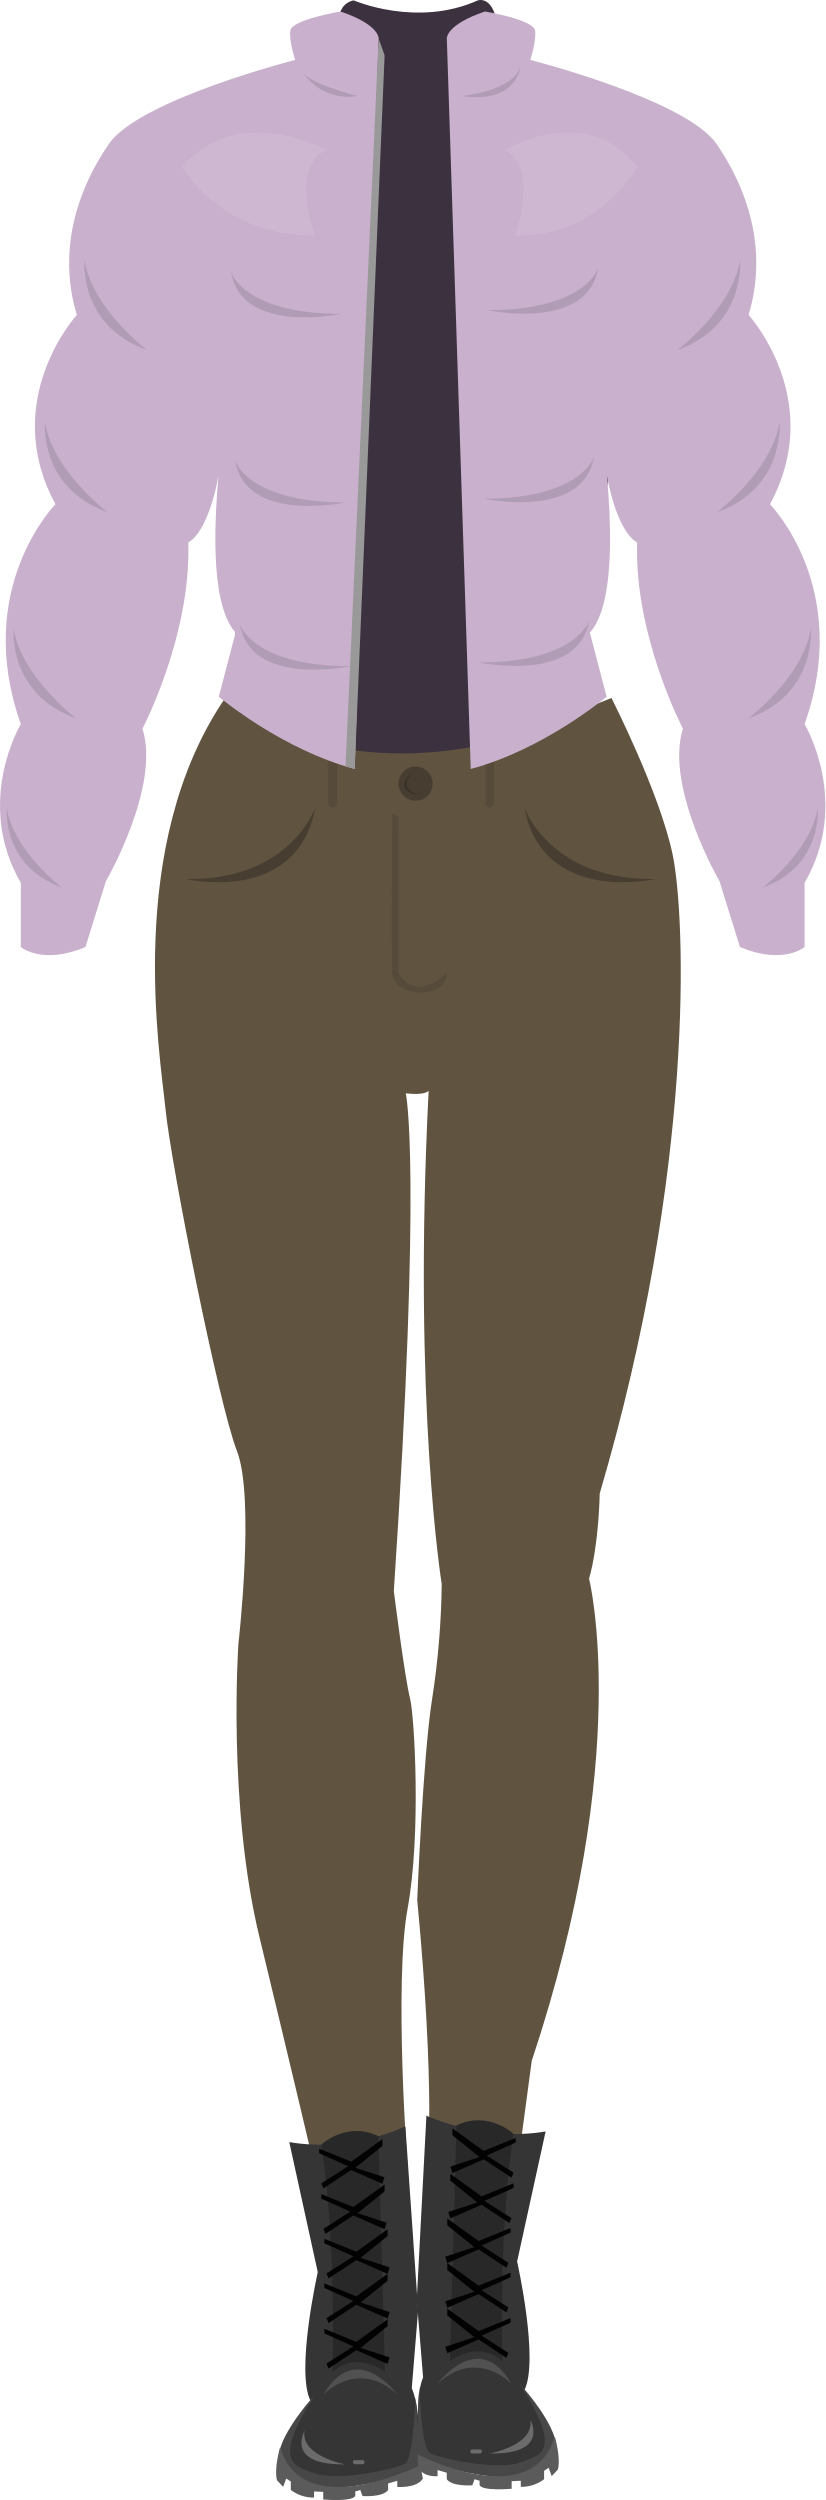
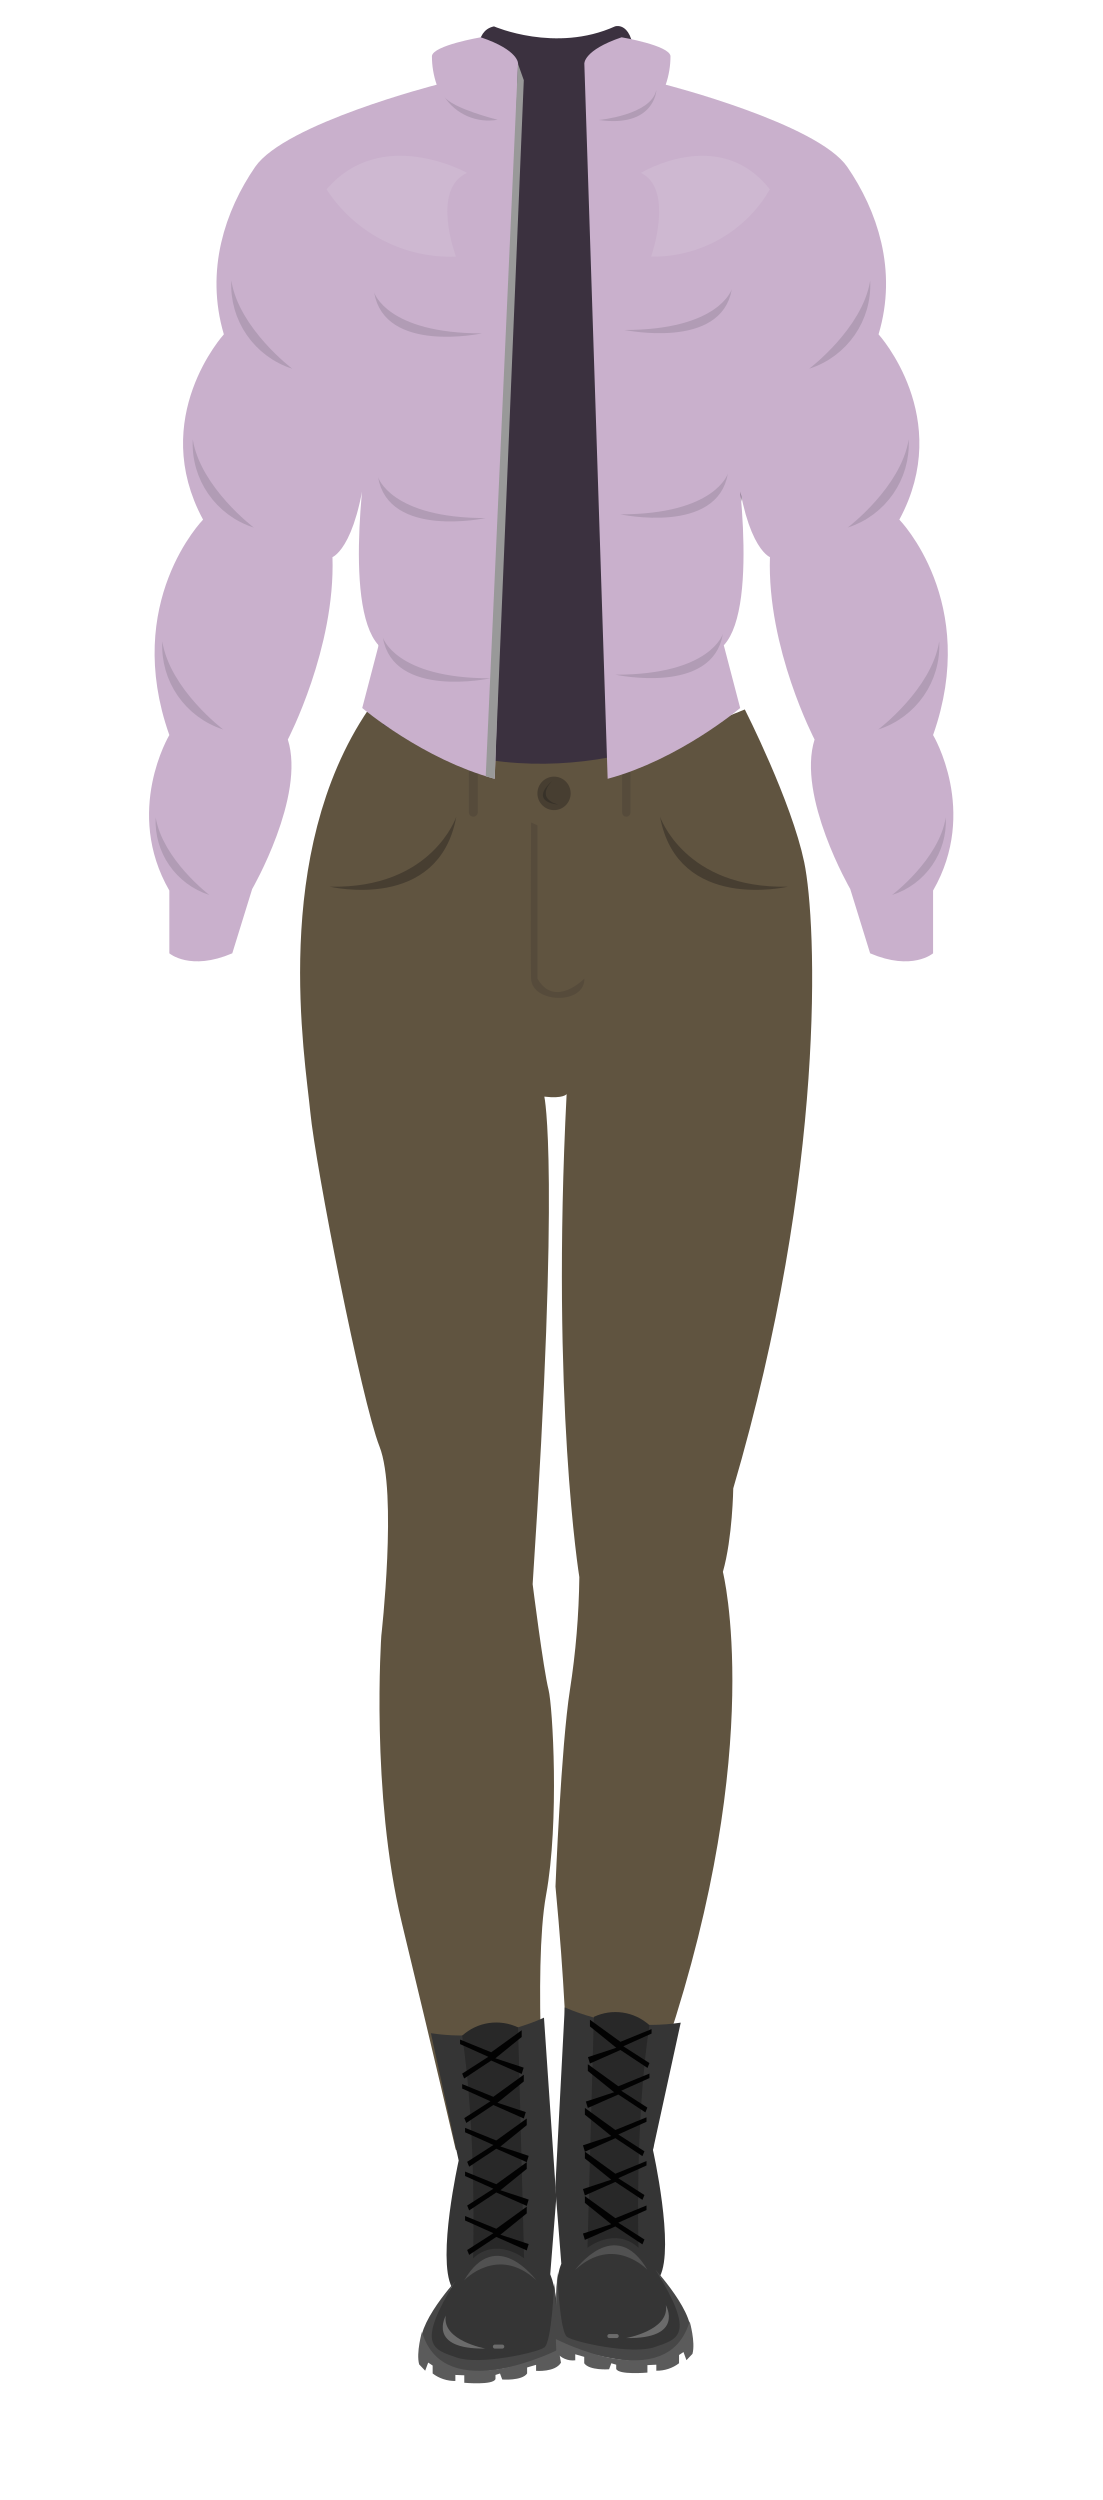
- <svg xmlns="http://www.w3.org/2000/svg" viewBox="0 0 270.3 818.68">
+ <svg xmlns="http://www.w3.org/2000/svg" viewBox="0 0 183 415">
  <defs>
-     <style>.cls-1{fill:#605440;}.cls-2{fill:#473e31;}.cls-3{fill:#383229;}.cls-4{fill:#564b3b;}.cls-5{fill:#3b313f;}.cls-6{fill:#c9b0cc;}.cls-7{fill:#b19cb5;}.cls-8{fill:#ceb8d1;}.cls-9{fill:#999;}.cls-10{fill:#353535;}.cls-11{fill:#474747;}.cls-12{fill:#515151;}.cls-13{fill:#5b5b5b;}.cls-14{fill:#282828;}.cls-15{fill:#6b6b6b;}.cls-16{fill:#020202;}</style>
+     <style>.cls-1{fill:none;}.cls-2{fill:#605440;}.cls-3{fill:#473e31;}.cls-4{fill:#383229;}.cls-5{fill:#564b3b;}.cls-6{fill:#3b313f;}.cls-7{fill:#c9b0cc;}.cls-8{fill:#b19cb5;}.cls-9{fill:#ceb8d1;}.cls-10{fill:#999;}.cls-11{fill:#353535;}.cls-12{fill:#474747;}.cls-13{fill:#515151;}.cls-14{fill:#5b5b5b;}.cls-15{fill:#282828;}.cls-16{fill:#6b6b6b;}.cls-17{fill:#020202;}</style>
  </defs>
  <g id="Layer_2" data-name="Layer 2">
    <g id="sncg">
      <g id="sncg-2" data-name="sncg">
+         <rect class="cls-1" width="183" height="415" />
        <g id="sncgpants">
          <g id="ccgpants2">
-             <path class="cls-1" d="M73.74,228.57s45.14,33.48,126.49,0c0,0,15.69,30.75,20,51.09s7.5,103-23.84,209.41c0,0-.23,16.51-3.49,27.92,0,0,14.61,57.68-18.77,157.88l-4.8,35.81s-22.31,4-29.33-1.49c0,0,2.65-23.75-3.37-87,0,0,1.89-47,4.87-65.78a262.87,262.87,0,0,0,3.15-37.69s-9.54-58.62-4.28-161.54c0,0-1,1.62-7.48.86,0,0,5.36,23.66-3.92,163,0,0,3.59,28.52,5.34,35.34,1.38,5.42,3.68,44.06-.83,68.61s0,84.91,0,84.91-20.63,5.71-30.41.26c0,0-7.39-31.59-18.11-75.83-10.55-43.57-6.89-96-6.89-96s5.51-47.86-.5-63.24S56,381.34,54.2,363.23,40.76,276.93,73.74,228.57Z" />
-             <path class="cls-2" d="M171.71,264.41s8.26,24.09,43,23.43C214.69,287.84,177.66,296.53,171.71,264.41Z" />
-             <path class="cls-2" d="M103.26,264.41s-8.17,24.09-42.49,23.43C60.77,287.84,97.37,296.53,103.26,264.41Z" />
+             <path class="cls-2" d="M61.17,117.77s22.29,16.62,62.47,0c0,0,7.76,15.26,9.86,25.36s3.7,51.13-11.78,103.94c0,0-.11,8.2-1.72,13.86,0,0,7.22,28.64-9.27,78.37l-2.37,17.77s-11,2-14.49-.73c0,0,1.31-11.79-1.66-43.18,0,0,.93-23.31,2.4-32.65a131.69,131.69,0,0,0,1.56-18.71s-4.72-29.1-2.11-80.18c0,0-.51.8-3.7.42,0,0,2.65,11.74-1.94,80.93,0,0,1.78,14.15,2.64,17.54.68,2.69,1.82,21.86-.41,34.05s0,42.15,0,42.15-10.19,2.83-15,.12c0,0-3.65-15.68-8.95-37.64-5.21-21.62-3.4-47.67-3.4-47.67S66,247.76,63,240.13,52.38,193.6,51.51,184.61,44.88,141.77,61.17,117.77Z" />
+             <path class="cls-3" d="M109.56,135.56s4.08,12,21.23,11.63C130.79,147.19,112.5,151.5,109.56,135.56Z" />
+             <path class="cls-3" d="M75.75,135.56s-4,12-21,11.63C54.76,147.19,72.84,151.5,75.75,135.56Z" />
          </g>
-           <circle class="cls-2" cx="136.1" cy="256.62" r="5.6" />
-           <path class="cls-3" d="M136.1,251.78s-7.2,6.09,1.3,8.59C137.4,260.37,126.93,259.7,136.1,251.78Z" />
-           <path class="cls-4" d="M128.4,266.37s-.25,43.87,0,52.18,18.08,8.94,17.91,0c0,0-9.94,10.19-15.8,0V267.37Z" />
-           <rect class="cls-4" x="107.48" y="246.73" width="3" height="17.68" rx="1.5" ry="1.5" />
-           <rect class="cls-4" x="158.99" y="246.73" width="2.77" height="17.68" rx="1.38" ry="1.38" />
+           <ellipse class="cls-3" cx="91.97" cy="131.7" rx="2.76" ry="2.78" />
+           <path class="cls-4" d="M92,129.3s-3.56,3,.64,4.26C92.61,133.56,87.44,133.22,92,129.3Z" />
+           <path class="cls-5" d="M88.16,136.53s-.12,21.78,0,25.91,8.94,4.43,8.85,0c0,0-4.91,5.05-7.8,0V137Z" />
+           <rect class="cls-5" x="77.83" y="126.79" width="1.48" height="8.78" rx="0.74" ry="0.74" />
+           <rect class="cls-5" x="103.28" y="126.79" width="1.37" height="8.78" rx="0.68" ry="0.68" />
        </g>
        <g id="sncgshirt">
-           <path class="cls-5" d="M115.81.12s20.68,9,40.68,0c0,0,7.78-2.67,6.39,17.33,0,0,10.6,16,52.93,22.33L188.22,233.62s-54.57,29.5-109.57,0L67.58,38.38s43.07-15.26,43.07-21.26S109,1.62,115.81.12Z" />
-           <path class="cls-6" d="M111.48,3.76s-16,2.7-16.42,6.28,1.6,9.58,1.6,9.58-51,13-61,27.5-17,34.5-10.5,56c0,0-25.5,27.92-7,62,0,0-27.17,27.54-11.34,72,0,0-15.33,25.5,0,52v21s7,6,21.17,0l6.67-21.5s18-31,12-50c0,0,16-30.5,15-61,0,0,9.52-3.5,12-39,0,0-9,55.06,3.49,68.53l-5.5,21s20.5,17.28,44.5,23.66L124,12.62S124.4,8.12,111.48,3.76Z" />
-           <path class="cls-6" d="M158.82,3.76s16,2.7,16.42,6.28-1.6,9.58-1.6,9.58,51,13,61,27.5,17,34.5,10.5,56c0,0,25.5,27.92,7,62,0,0,27.17,27.54,11.34,72,0,0,15.33,25.5,0,52v21s-7,6-21.17,0l-6.67-21.5s-18-31-12-50c0,0-16-30.5-15-61,0,0-9.52-3.5-12-39,0,0,9,55.06-3.49,68.53l5.5,21s-20.5,17.28-44.5,23.66L146.32,12.62S145.9,8.12,158.82,3.76Z" />
-           <path class="cls-7" d="M75.65,89.12s4.16,13.66,36.16,13.66C111.81,102.78,79.15,109.78,75.65,89.12Z" />
-           <path class="cls-7" d="M77,150.87s4.16,13.67,36.16,13.67C113.14,164.54,80.48,171.54,77,150.87Z" />
-           <path class="cls-7" d="M78.57,204.49s4.17,13.67,36.17,13.67C114.74,218.16,82.07,225.16,78.57,204.49Z" />
-           <path class="cls-7" d="M195.85,87.9s-4.17,13.67-36.17,13.67C159.68,101.57,192.35,108.57,195.85,87.9Z" />
-           <path class="cls-7" d="M194.52,149.65s-4.17,13.67-36.17,13.67C158.35,163.32,191,170.32,194.52,149.65Z" />
-           <path class="cls-7" d="M192.92,203.28s-4.16,13.66-36.16,13.66C156.76,216.94,189.42,223.94,192.92,203.28Z" />
-           <path class="cls-7" d="M99.15,23.62a17.78,17.78,0,0,0,18,7.82h0S101.64,27.62,99.15,23.62Z" />
-           <path class="cls-7" d="M151.15,31.44s17.66-1.66,19.33-10C170.48,21.45,169.81,34.09,151.15,31.44Z" />
-           <path class="cls-7" d="M27.65,85.12s-2,21.5,20.5,29.5C48.15,114.62,30.21,101.13,27.65,85.12Z" />
-           <path class="cls-7" d="M14.72,138.24s-2,21.5,20.5,29.5C35.22,167.74,17.28,154.26,14.72,138.24Z" />
-           <path class="cls-7" d="M4.45,205.77s-2,21.5,20.5,29.5C25,235.27,7,221.79,4.45,205.77Z" />
-           <path class="cls-7" d="M2.22,264.63s-1.76,18.94,18.06,26C20.28,290.62,4.47,278.74,2.22,264.63Z" />
-           <path class="cls-7" d="M242.35,85.12s2,21.5-20.5,29.5C221.85,114.62,239.79,101.13,242.35,85.12Z" />
-           <path class="cls-7" d="M255.28,138.24s2,21.5-20.5,29.5C234.78,167.74,252.72,154.26,255.28,138.24Z" />
-           <path class="cls-7" d="M265.55,205.77s2,21.5-20.5,29.5C245.05,235.27,263,221.79,265.55,205.77Z" />
-           <path class="cls-7" d="M267.77,264.63s1.77,18.94-18,26C249.72,290.62,265.52,278.74,267.77,264.63Z" />
-           <path class="cls-8" d="M59.65,54.62s13,23,43.5,22.5c0,0-8.55-22.5,3.73-28C106.88,49.12,78.15,33.12,59.65,54.62Z" />
-           <path class="cls-8" d="M208.64,54.62s-11.93,23-39.91,22.5c0,0,7.84-22.5-3.42-28C165.31,49.12,191.67,33.12,208.64,54.62Z" />
-           <polygon class="cls-9" points="123.99 12.62 113.14 250.92 116.15 251.78 125.95 18.12 123.99 12.62" />
+           <path class="cls-6" d="M82,4.38s10.21,4.46,20.09,0c0,0,3.84-1.33,3.15,8.6,0,0,5.24,7.94,26.15,11.09l-13.62,96.21s-27,14.64-54.13,0L58.12,23.37S79.4,15.79,79.4,12.82,78.57,5.12,82,4.38Z" />
+           <path class="cls-7" d="M79.81,6.19S71.9,7.53,71.7,9.3a14.56,14.56,0,0,0,.79,4.76s-25.2,6.45-30.14,13.65S34,44.83,37.16,55.5c0,0-12.59,13.86-3.45,30.76,0,0-13.42,13.67-5.6,35.76,0,0-7.58,12.65,0,25.81v10.42s3.45,3,10.45,0l3.3-10.67s8.89-15.39,5.92-24.82c0,0,7.91-15.14,7.41-30.28,0,0,4.71-1.74,5.94-19.36,0,0-4.46,27.33,1.72,34l-2.72,10.41s10.13,8.57,22,11.75L86,10.58S86.19,8.35,79.81,6.19Z" />
+           <path class="cls-7" d="M103.19,6.19s7.91,1.34,8.11,3.11a14.56,14.56,0,0,1-.79,4.76s25.2,6.45,30.14,13.65,8.4,17.12,5.19,27.79c0,0,12.59,13.86,3.45,30.76,0,0,13.42,13.67,5.6,35.76,0,0,7.58,12.65,0,25.81v10.42s-3.45,3-10.45,0l-3.3-10.67s-8.89-15.39-5.92-24.82c0,0-7.91-15.14-7.41-30.28,0,0-4.71-1.74-5.94-19.36,0,0,4.46,27.33-1.72,34l2.72,10.41s-10.13,8.57-22,11.75L97,10.58S96.81,8.35,103.19,6.19Z" />
+           <path class="cls-8" d="M62.11,48.55S64.17,55.34,80,55.34C80,55.34,63.84,58.81,62.11,48.55Z" />
+           <path class="cls-8" d="M62.76,79.2S64.82,86,80.63,86C80.63,86,64.49,89.46,62.76,79.2Z" />
+           <path class="cls-8" d="M63.55,105.82s2.06,6.78,17.87,6.78C81.42,112.6,65.28,116.08,63.55,105.82Z" />
+           <path class="cls-8" d="M121.48,48s-2.06,6.78-17.86,6.78C103.62,54.73,119.75,58.21,121.48,48Z" />
+           <path class="cls-8" d="M120.83,78.6s-2.06,6.78-17.87,6.78C103,85.38,119.1,88.86,120.83,78.6Z" />
+           <path class="cls-8" d="M120,105.22S118,112,102.17,112C102.17,112,118.31,115.48,120,105.22Z" />
+           <path class="cls-8" d="M73.72,16a8.76,8.76,0,0,0,8.89,3.88h0S75,18,73.72,16Z" />
+           <path class="cls-8" d="M99.4,19.92s8.73-.82,9.55-5C109,15,108.62,21.24,99.4,19.92Z" />
+           <path class="cls-8" d="M38.4,46.57A14.58,14.58,0,0,0,48.52,61.21S39.66,54.52,38.4,46.57Z" />
+           <path class="cls-8" d="M32,72.94A14.58,14.58,0,0,0,42.14,87.58S33.28,80.89,32,72.94Z" />
+           <path class="cls-8" d="M26.94,106.46A14.58,14.58,0,0,0,37.06,121.1S28.2,114.41,26.94,106.46Z" />
+           <path class="cls-8" d="M25.84,135.67a12.85,12.85,0,0,0,8.92,12.9S27,142.67,25.84,135.67Z" />
+           <path class="cls-8" d="M144.45,46.57a14.58,14.58,0,0,1-10.13,14.64S143.19,54.52,144.45,46.57Z" />
+           <path class="cls-8" d="M150.84,72.94a14.6,14.6,0,0,1-10.13,14.64S149.57,80.89,150.84,72.94Z" />
+           <path class="cls-8" d="M155.91,106.46a14.58,14.58,0,0,1-10.13,14.64S154.65,114.41,155.91,106.46Z" />
+           <path class="cls-8" d="M157,135.67a12.85,12.85,0,0,1-8.92,12.9S155.9,142.67,157,135.67Z" />
+           <path class="cls-9" d="M54.21,31.43A24.52,24.52,0,0,0,75.69,42.6s-4.22-11.17,1.84-13.9C77.53,28.7,63.34,20.76,54.21,31.43Z" />
+           <path class="cls-9" d="M127.8,31.43A22.32,22.32,0,0,1,108.09,42.6S112,31.43,106.4,28.7C106.4,28.7,119.42,20.76,127.8,31.43Z" />
+           <polygon class="cls-10" points="85.98 10.58 80.63 128.86 82.11 129.29 86.95 13.31 85.98 10.58" />
        </g>
        <g id="snowShoes">
-           <path class="cls-10" d="M94.73,701.48l9.33,42.59s-7.33,32.56-2.33,42.22c0,0-11.59,15.13-8.46,18.46s2.46,7.21,15.12,6.88,28.46-4.81,28.46-4.81,1.71-15.73-2-24.79l2.07-25.47-4.17-60.26S115.39,705,94.73,701.48Z" />
-           <path class="cls-11" d="M103.18,784.16S86.08,802.79,93,808.29s8,11,45,.9l-1.89-24.06s-.79,19.69-3.28,21.5-22,6-29.5,3.39-14.2-3.62-.21-25.86" />
-           <path class="cls-12" d="M105.89,784.16s11.25-12,24.25,0C130.14,784.16,116.75,765.69,105.89,784.16Z" />
-           <path class="cls-13" d="M91.73,801.36s-2.08,7-1,10.89l2,2.12,1-2.73,1.5,1v2.75a12.29,12.29,0,0,0,7.62,2.5v-2l3,.12v2.5s9.75.88,10.5-1.25v-1.37l1.63-.5.75,2s6.62.5,8.37-2v-2.13l3-.87v2s6.38.54,8.38-2.73l-.85-4.39S99.14,826.75,91.73,801.36Z" />
-           <path class="cls-14" d="M105.22,702.32s8.22-7.85,18.7-2.77h0l2.14,77.24s-9.17-7.3-17.17,0c0,0,1.33-41.79-3.67-74.47" />
-           <path class="cls-15" d="M99.73,796s-6.5,11.33,13.33,11C113.06,807,98.36,804.34,99.73,796Z" />
-           <polygon class="cls-16" points="104.52 703.63 114.99 707.88 125.23 700.5 125.23 702.75 116.39 709.88 125.89 713 125.23 715.13 114.99 710.63 105.89 716.63 105.22 715 114.02 709.38 104.52 705.13 104.52 703.63" />
-           <polygon class="cls-16" points="105.22 718.5 115.69 722.75 125.94 715.38 125.94 717.63 117.1 724.75 126.6 727.88 125.94 730 115.69 725.5 106.6 731.5 105.93 729.88 114.72 724.25 105.22 720 105.22 718.5" />
-           <polygon class="cls-16" points="106.21 733.13 116.68 737.38 126.92 730 126.92 732.25 118.08 739.38 127.58 742.5 126.92 744.63 116.68 740.13 107.58 746.13 106.92 744.5 115.71 738.88 106.21 734.63 106.21 733.13" />
-           <polygon class="cls-16" points="106.21 747.75 116.68 752 126.92 744.63 126.92 746.88 118.08 754 127.58 757.13 126.92 759.25 116.68 754.75 107.58 760.75 106.92 759.13 115.71 753.5 106.21 749.25 106.21 747.75" />
-           <polygon class="cls-16" points="106.21 762.63 116.68 766.88 126.92 759.5 126.92 761.75 118.08 768.88 127.58 772 126.92 774.13 116.68 769.63 107.58 775.63 106.92 774 115.71 768.38 106.21 764.13 106.21 762.63" />
-           <rect class="cls-15" x="115.56" y="805.63" width="3.83" height="1.34" rx="0.67" ry="0.67" />
-           <path class="cls-10" d="M178.67,698l-9.33,42.58s7.33,32.56,2.33,42.23c0,0,11.59,15.12,8.46,18.46s-2.46,7.2-15.12,6.87-26.46-4.8-26.46-4.8-3.72-15.73,0-24.8l-2.07-25.46,3.16-60.27S158,701.49,178.67,698Z" />
-           <path class="cls-11" d="M170.21,780.64s17.1,18.63,10.17,24.13-7,11.05-44,.91l.88-24.07s.8,19.69,3.29,21.5,22,6,29.5,3.39,14.19-3.61.2-25.86" />
-           <path class="cls-12" d="M167.51,780.64s-11.25-12-24.25,0C143.26,780.64,156.65,762.17,167.51,780.64Z" />
-           <path class="cls-13" d="M181.67,797.84s2.08,7,1,10.89l-2,2.12-1-2.72-1.5,1v2.75a12.29,12.29,0,0,1-7.62,2.5v-2l-3,.13V815s-9.75.87-10.5-1.25v-1.38l-1.63-.5-.75,2s-6.62.5-8.37-2v-2.12l-3-.88v2s-4.38.54-6.38-2.72l-.15-4.39S174.26,823.24,181.67,797.84Z" />
-           <path class="cls-14" d="M168.17,698.8S160,691,149.48,696h0l-2.14,77.25s9.16-7.3,17.17,0c0,0-1.33-41.79,3.66-74.48" />
-           <path class="cls-15" d="M173.67,792.44s6.5,11.34-13.33,11C160.34,803.44,175,800.82,173.67,792.44Z" />
-           <polygon class="cls-16" points="168.88 700.11 158.41 704.36 148.17 696.99 148.17 699.24 157.01 706.36 147.51 709.49 148.17 711.61 158.41 707.11 167.51 713.11 168.17 711.49 159.38 705.86 168.88 701.61 168.88 700.11" />
-           <polygon class="cls-16" points="168.17 714.99 157.71 719.24 147.46 711.86 147.46 714.11 156.3 721.24 146.8 724.36 147.46 726.49 157.71 721.99 166.8 727.99 167.47 726.36 158.67 720.74 168.17 716.49 168.17 714.99" />
-           <polygon class="cls-16" points="167.19 729.61 156.72 733.86 146.47 726.49 146.47 728.74 155.31 735.86 145.81 738.99 146.47 741.11 156.72 736.61 165.81 742.61 166.48 740.99 157.69 735.36 167.19 731.11 167.19 729.61" />
-           <polygon class="cls-16" points="167.19 744.24 156.72 748.49 146.47 741.11 146.47 743.36 155.31 750.49 145.81 753.61 146.47 755.74 156.72 751.24 165.81 757.24 166.48 755.61 157.69 749.99 167.19 745.74 167.19 744.24" />
-           <polygon class="cls-16" points="167.19 759.11 156.72 763.36 146.47 755.99 146.47 758.24 155.31 765.36 145.81 768.49 146.47 770.61 156.72 766.11 165.81 772.11 166.48 770.49 157.69 764.86 167.19 760.61 167.19 759.11" />
-           <rect class="cls-15" x="154.01" y="802.11" width="3.83" height="1.34" rx="0.67" ry="0.67" transform="translate(311.84 1605.56) rotate(-180)" />
+           <path class="cls-11" d="M71.53,337.51l4.61,21.14s-3.62,16.16-1.15,21c0,0-5.72,7.5-4.18,9.16s1.22,3.58,7.47,3.41a69.26,69.26,0,0,0,14.06-2.38s.85-7.81-1-12.31l1-12.64L90.3,334.93A33.24,33.24,0,0,1,71.53,337.51Z" />
+           <path class="cls-12" d="M75.71,378.54s-8.45,9.25-5,12,4,5.49,22.25.45L92,379s-.4,9.77-1.63,10.67-10.86,3-14.57,1.68-7-1.79-.1-12.84" />
+           <path class="cls-13" d="M77.05,378.54s5.55-5.94,12,0C89,378.54,82.41,369.38,77.05,378.54Z" />
+           <path class="cls-14" d="M70.05,387.08s-1,3.46-.47,5.41l1,1.05.5-1.35.74.49V394a6.07,6.07,0,0,0,3.77,1.24v-1l1.48.06v1.24s4.81.44,5.18-.62v-.68L83,394l.37,1s3.27.25,4.13-1V393l1.49-.44v1s3.14.27,4.13-1.35L92.74,390S73.71,399.69,70.05,387.08Z" />
+           <path class="cls-15" d="M76.72,337.92A8.43,8.43,0,0,1,86,336.55h0L87,374.89s-4.53-3.62-8.48,0c0,0,.66-20.74-1.81-37" />
+           <path class="cls-16" d="M74,384.4s-3.21,5.63,6.59,5.46C80.59,389.86,73.33,388.56,74,384.4Z" />
+           <polygon class="cls-17" points="76.37 338.57 81.54 340.68 86.6 337.02 86.6 338.14 82.23 341.68 86.93 343.23 86.6 344.28 81.54 342.05 77.05 345.03 76.72 344.22 81.06 341.43 76.37 339.32 76.37 338.57" />
+           <polygon class="cls-17" points="76.72 345.96 81.89 348.07 86.95 344.4 86.95 345.52 82.58 349.06 87.28 350.61 86.95 351.67 81.89 349.43 77.4 352.41 77.07 351.6 81.41 348.81 76.72 346.7 76.72 345.96" />
+           <polygon class="cls-17" points="77.2 353.22 82.38 355.32 87.44 351.67 87.44 352.78 83.07 356.32 87.76 357.87 87.44 358.92 82.38 356.69 77.88 359.67 77.55 358.86 81.9 356.07 77.2 353.96 77.2 353.22" />
+           <polygon class="cls-17" points="77.2 360.48 82.38 362.58 87.44 358.92 87.44 360.04 83.07 363.58 87.76 365.13 87.44 366.18 82.38 363.95 77.88 366.93 77.55 366.12 81.9 363.33 77.2 361.22 77.2 360.48" />
+           <polygon class="cls-17" points="77.2 367.86 82.38 369.97 87.44 366.31 87.44 367.42 83.07 370.96 87.76 372.51 87.44 373.57 82.38 371.33 77.88 374.31 77.55 373.5 81.9 370.71 77.2 368.6 77.2 367.86" />
+           <rect class="cls-16" x="81.82" y="389.2" width="1.89" height="0.67" rx="0.33" ry="0.33" />
+           <path class="cls-11" d="M113,335.76l-4.61,21.14s3.62,16.16,1.15,21c0,0,5.72,7.51,4.18,9.16s-1.22,3.58-7.47,3.41a53.81,53.81,0,0,1-13.07-2.38s-1.84-7.81,0-12.31l-1-12.64,1.57-29.91A35.62,35.62,0,0,0,113,335.76Z" />
+           <path class="cls-12" d="M108.82,376.8s8.45,9.25,5,12-3.47,5.48-21.75.45l.43-12s.4,9.78,1.62,10.67,10.87,3,14.58,1.69,7-1.8.1-12.84" />
+           <path class="cls-13" d="M107.48,376.8s-5.56-5.94-12,0C95.5,376.8,102.12,367.63,107.48,376.8Z" />
+           <path class="cls-14" d="M114.48,385.34s1,3.45.47,5.4l-1,1.05-.49-1.35-.74.49v1.37a6.07,6.07,0,0,1-3.77,1.24v-1l-1.48.07v1.24s-4.81.43-5.18-.62v-.69l-.81-.24-.37,1s-3.27.25-4.13-1v-1.06l-1.49-.43v1a3.39,3.39,0,0,1-3.14-1.35l-.08-2.18S110.82,397.94,114.48,385.34Z" />
+           <path class="cls-15" d="M107.81,336.18a8.42,8.42,0,0,0-9.23-1.38h0l-1.06,38.34s4.53-3.62,8.48,0c0,0-.66-20.74,1.81-37" />
+           <path class="cls-16" d="M110.53,382.66s3.21,5.62-6.59,5.46C103.94,388.12,111.2,386.82,110.53,382.66Z" />
+           <polygon class="cls-17" points="108.16 336.83 102.99 338.94 97.93 335.28 97.93 336.39 102.3 339.93 97.6 341.48 97.93 342.54 102.99 340.3 107.48 343.28 107.81 342.47 103.47 339.68 108.16 337.57 108.16 336.83" />
+           <polygon class="cls-17" points="107.81 344.21 102.64 346.32 97.58 342.66 97.58 343.78 101.95 347.31 97.25 348.86 97.58 349.92 102.64 347.69 107.13 350.66 107.46 349.86 103.12 347.06 107.81 344.96 107.81 344.21" />
+           <polygon class="cls-17" points="107.32 351.47 102.15 353.58 97.09 349.92 97.09 351.04 101.46 354.57 96.77 356.12 97.09 357.18 102.15 354.94 106.64 357.92 106.98 357.12 102.63 354.32 107.32 352.21 107.32 351.47" />
+           <polygon class="cls-17" points="107.32 358.73 102.15 360.84 97.09 357.18 97.09 358.3 101.46 361.83 96.77 363.38 97.09 364.44 102.15 362.2 106.64 365.18 106.98 364.38 102.63 361.58 107.32 359.47 107.32 358.73" />
+           <polygon class="cls-17" points="107.32 366.11 102.15 368.22 97.09 364.56 97.09 365.68 101.46 369.21 96.77 370.77 97.09 371.82 102.15 369.59 106.64 372.57 106.98 371.76 102.63 368.97 107.32 366.86 107.32 366.11" />
+           <rect class="cls-16" x="100.81" y="387.46" width="1.89" height="0.67" rx="0.33" ry="0.33" transform="translate(203.52 775.58) rotate(180)" />
        </g>
      </g>
    </g>
  </g>
</svg>
